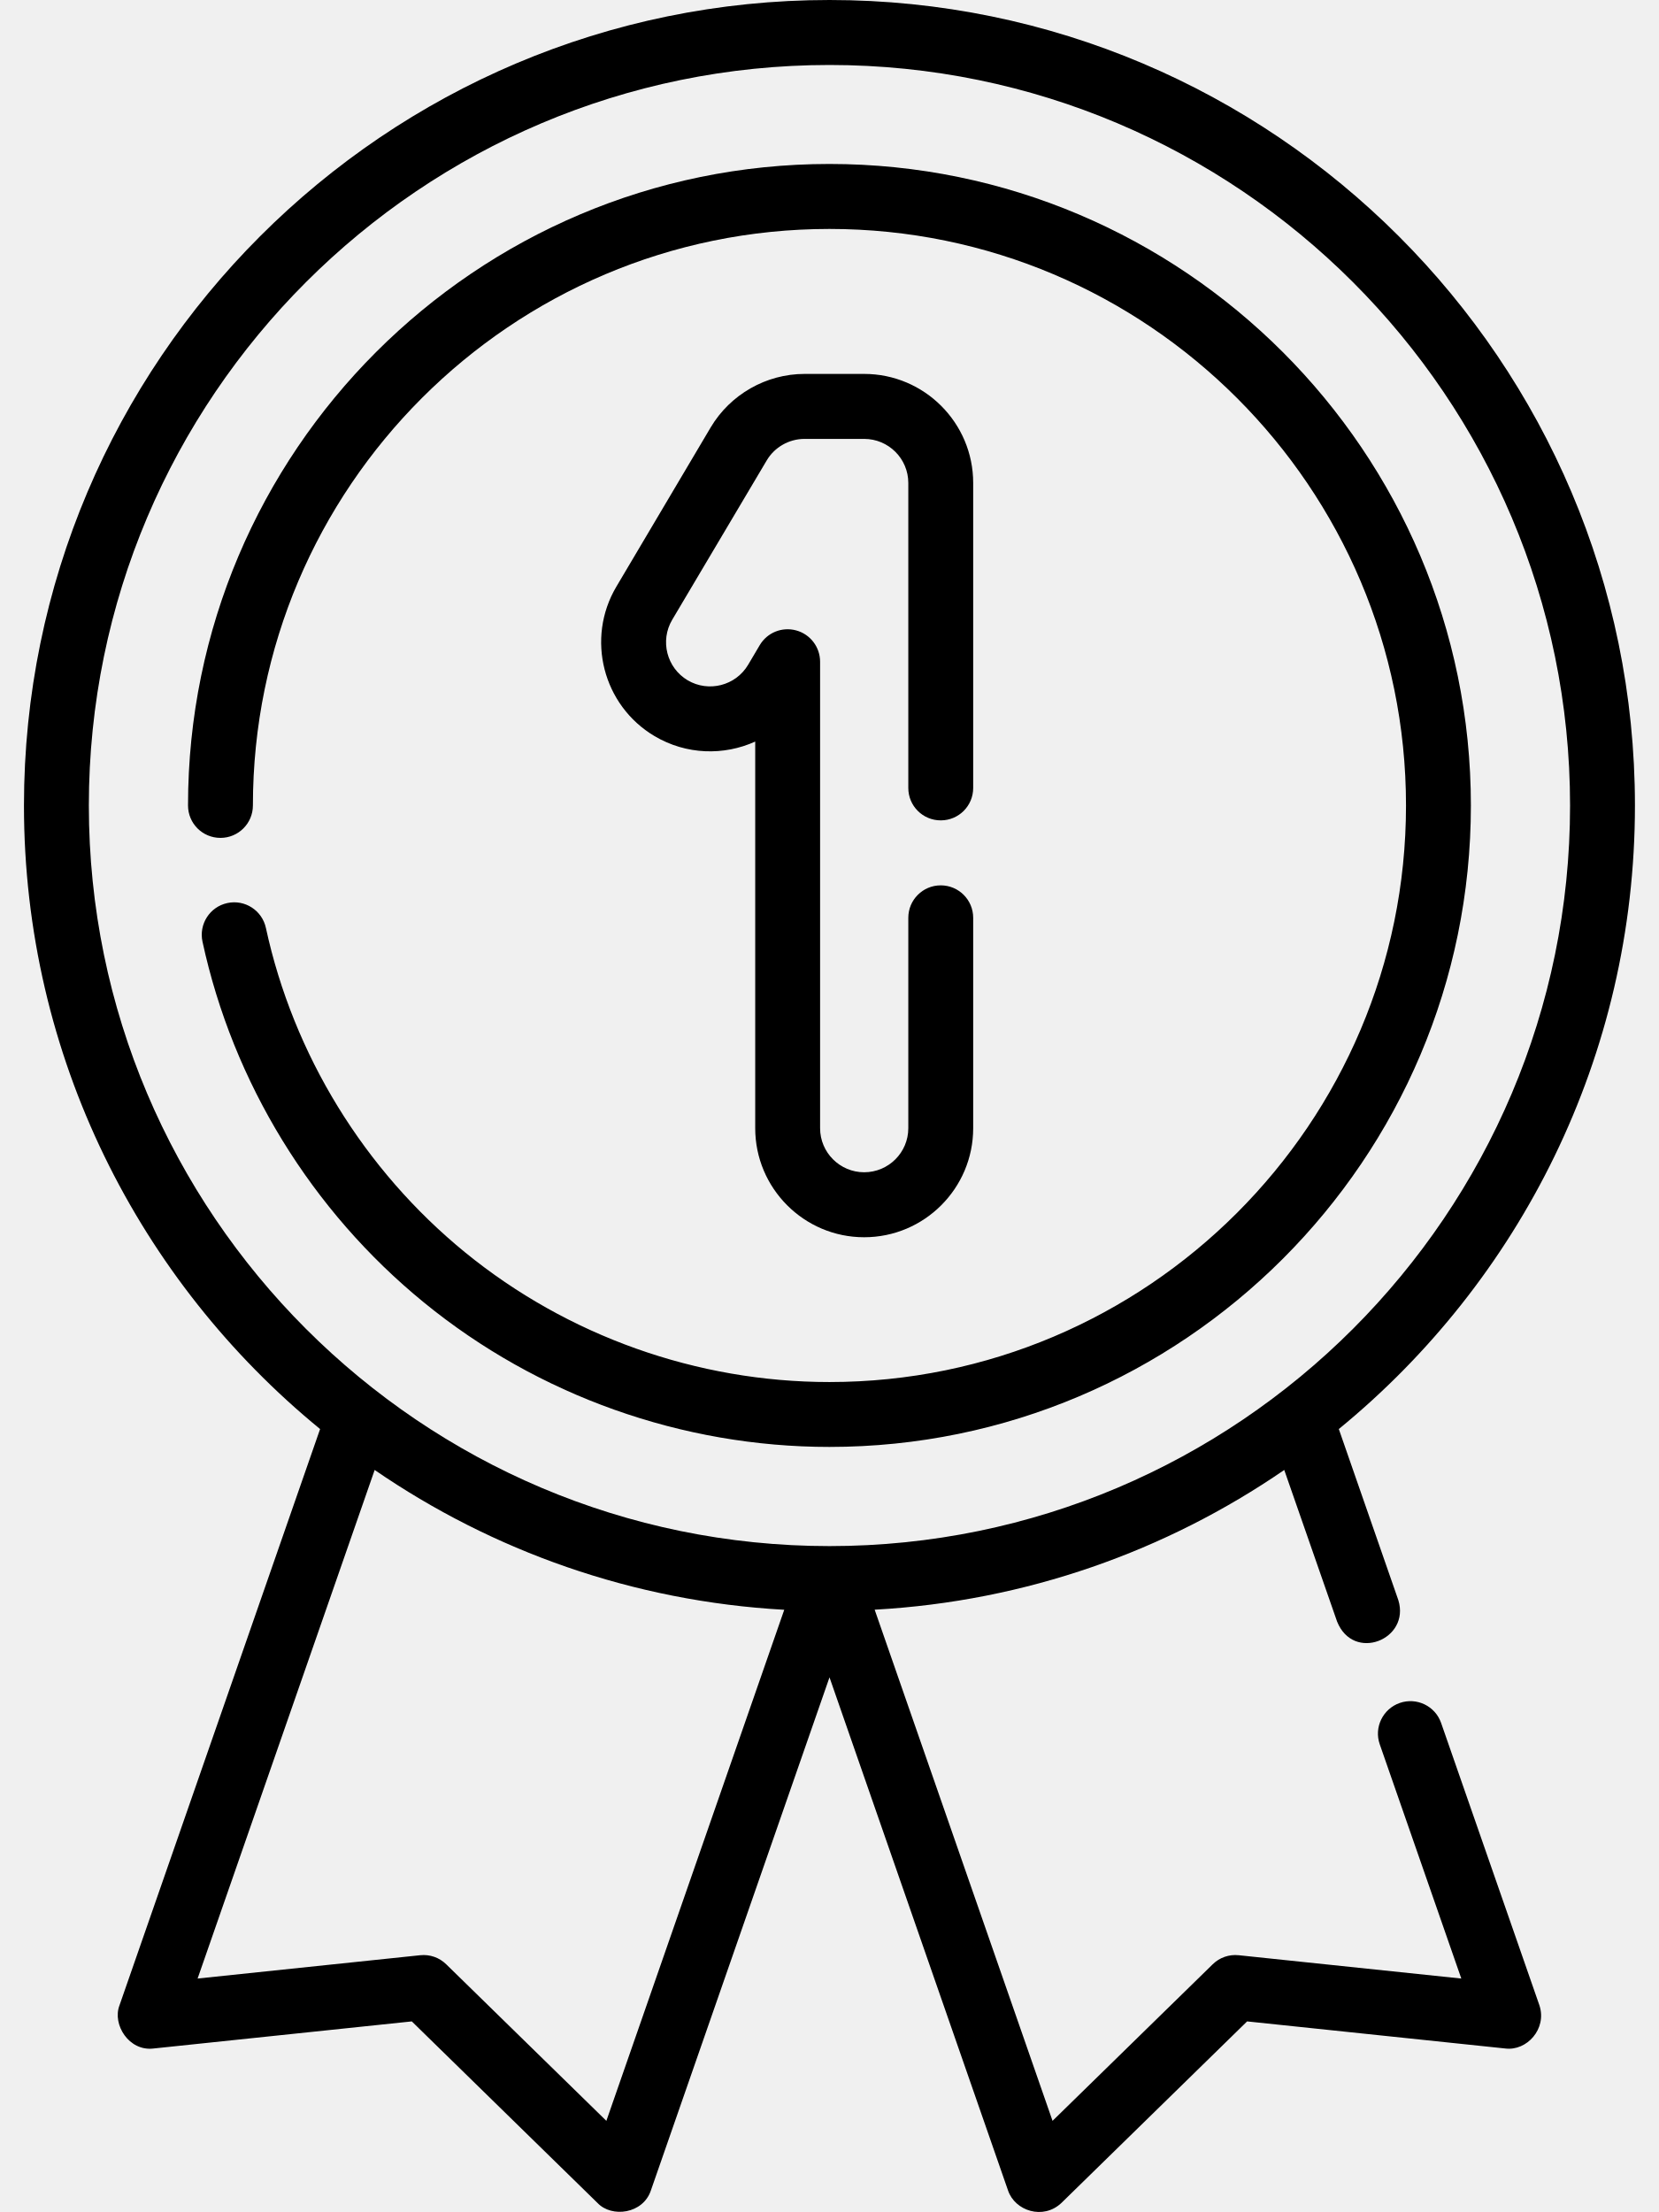
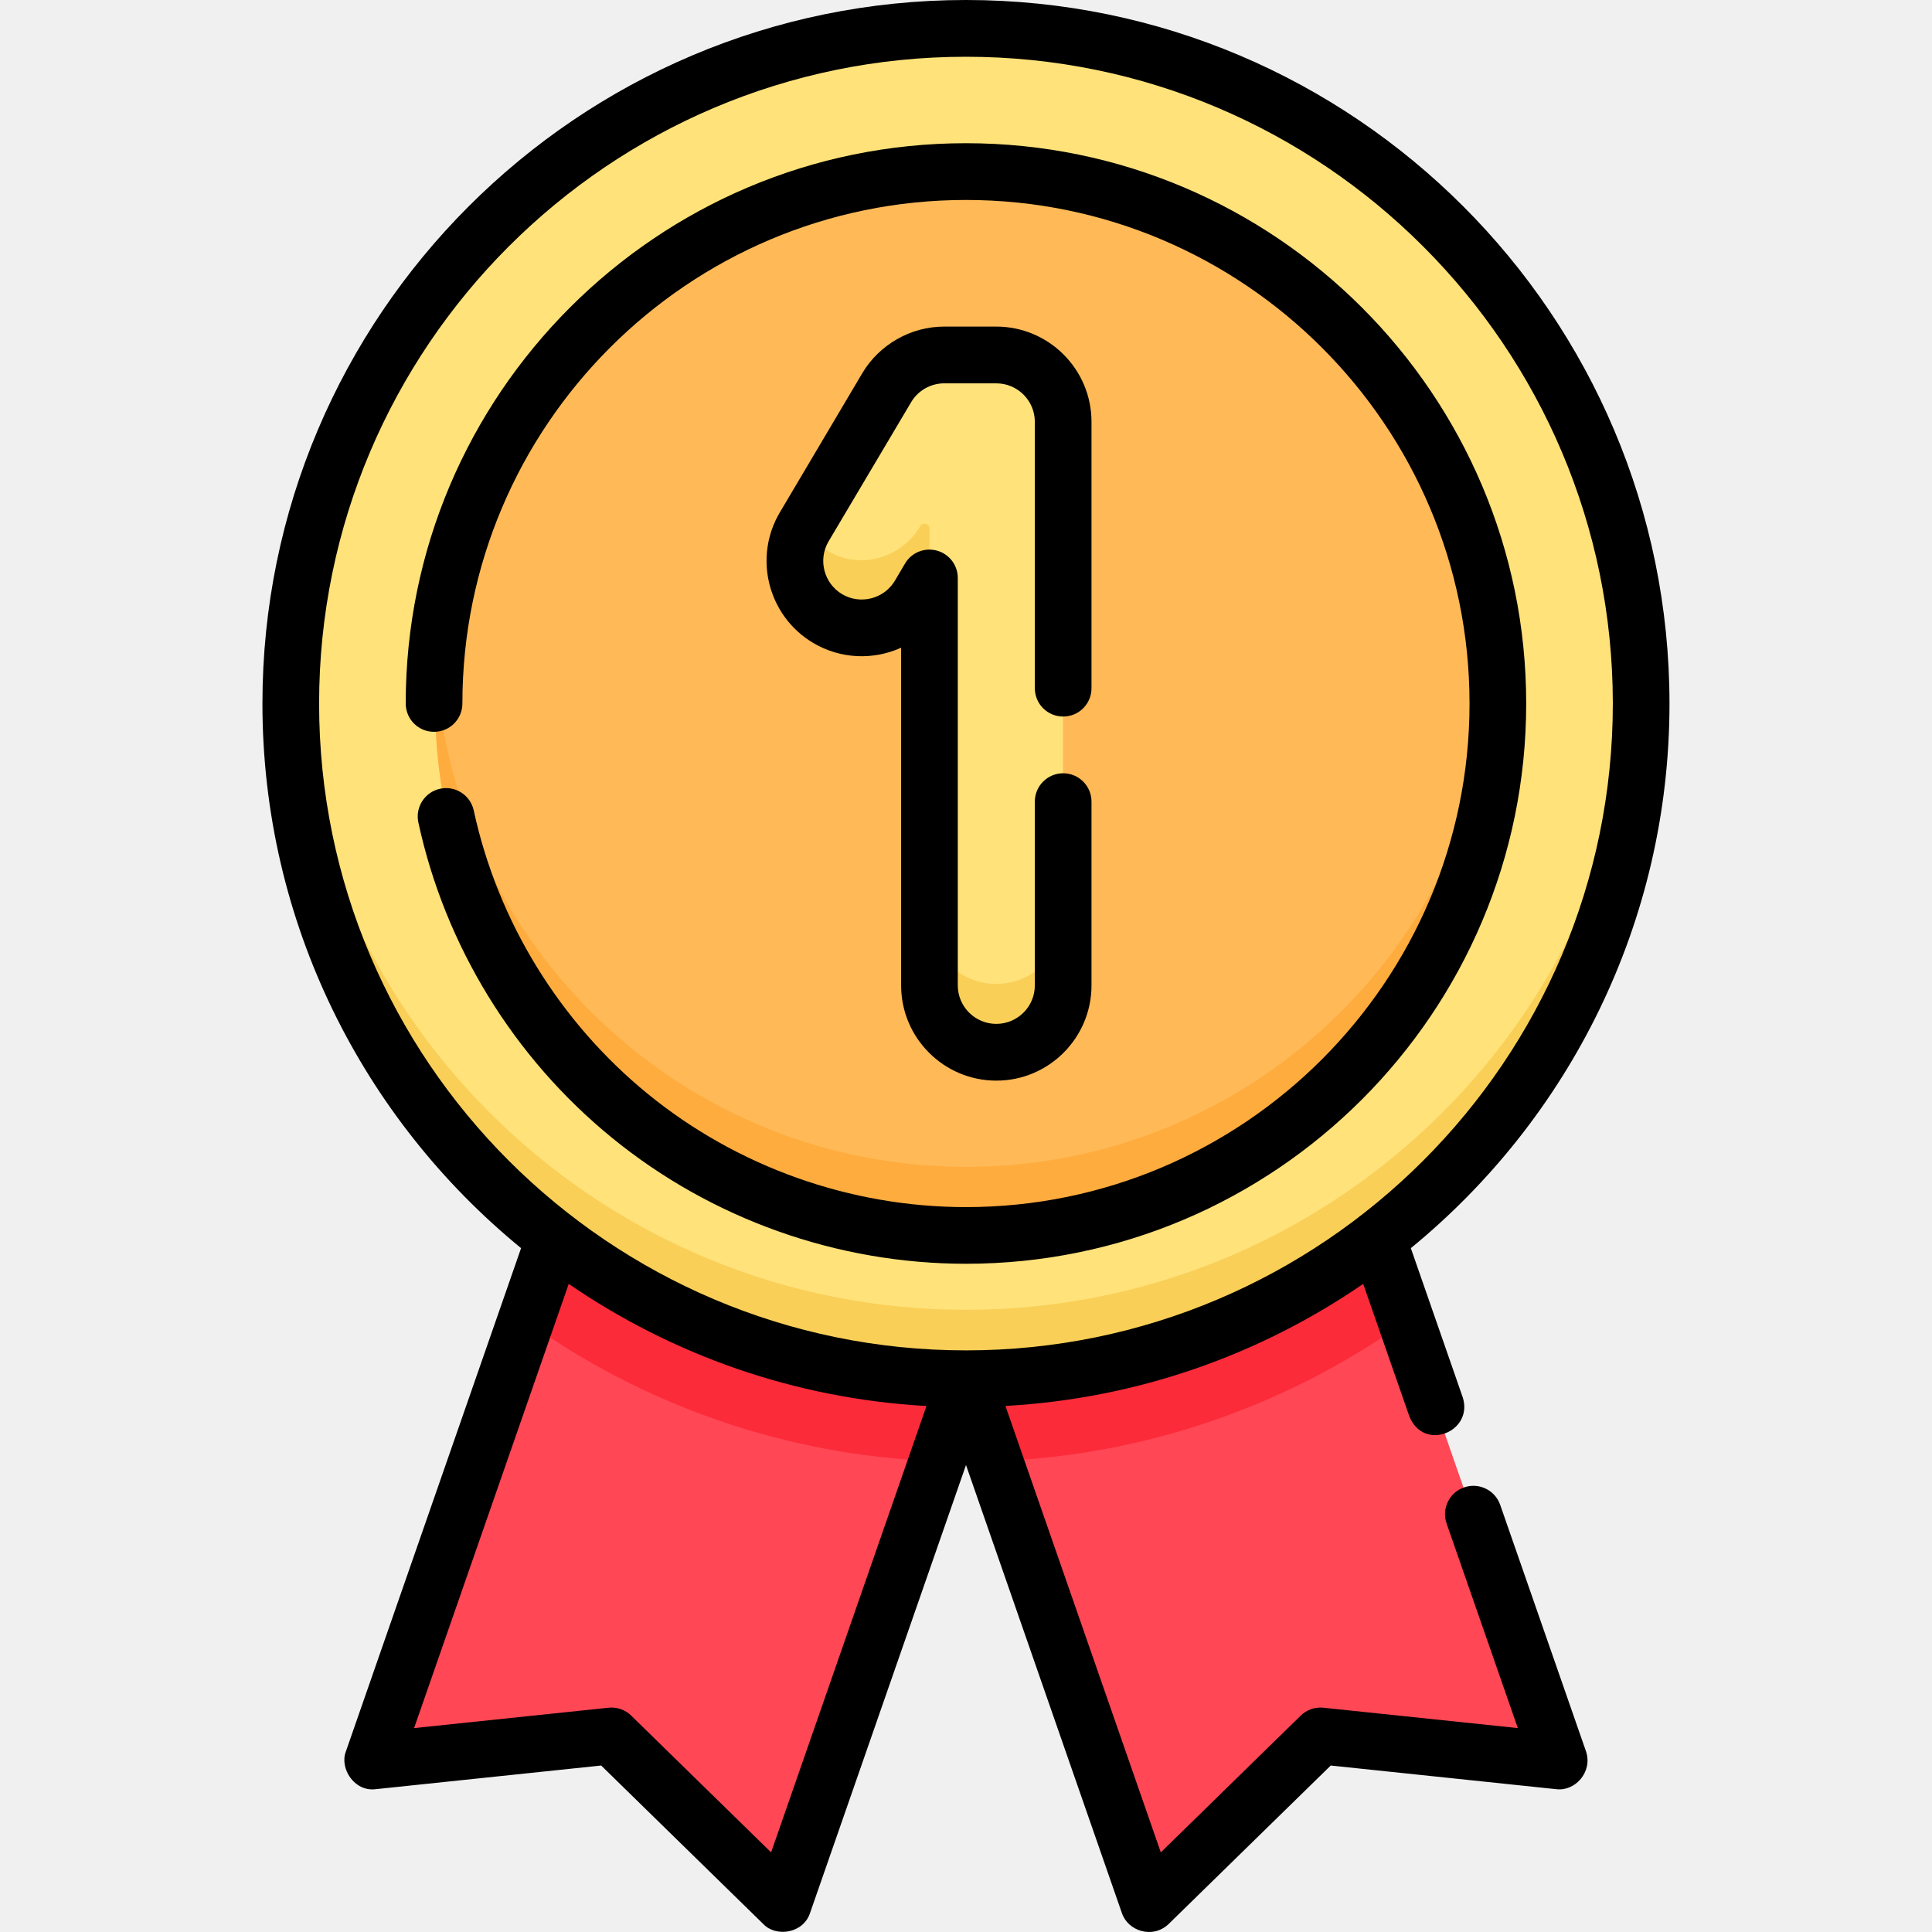
- <svg xmlns="http://www.w3.org/2000/svg" width="18" height="24" viewBox="0 0 18 24" fill="none">
-   <path d="M10.207 8.901C10.402 8.901 10.559 8.744 10.559 8.549V5.24C10.559 4.588 10.029 4.057 9.376 4.057H8.729C8.313 4.057 7.923 4.28 7.711 4.637L6.687 6.366C6.355 6.927 6.541 7.654 7.102 7.987C7.447 8.191 7.854 8.2 8.194 8.046V12.241C8.194 12.893 8.724 13.424 9.376 13.424C10.029 13.424 10.559 12.893 10.559 12.241V9.958C10.559 9.764 10.402 9.606 10.207 9.606C10.012 9.606 9.855 9.764 9.855 9.958V12.241C9.855 12.505 9.64 12.719 9.376 12.719C9.113 12.719 8.898 12.505 8.898 12.241V7.18C8.898 7.021 8.792 6.882 8.639 6.84C8.486 6.798 8.324 6.863 8.243 7L8.117 7.213C7.982 7.44 7.688 7.515 7.461 7.381C7.234 7.246 7.159 6.952 7.293 6.725L8.318 4.997C8.403 4.852 8.561 4.762 8.729 4.762H9.376C9.64 4.762 9.855 4.976 9.855 5.24V8.549C9.855 8.744 10.012 8.901 10.207 8.901Z" fill="black" />
-   <path d="M15.959 8.739C15.959 4.902 12.837 1.779 8.999 1.779C5.162 1.779 2.04 4.901 2.04 8.739C2.04 8.934 2.197 9.091 2.392 9.091C2.586 9.091 2.744 8.934 2.744 8.739C2.744 5.29 5.55 2.484 8.999 2.484C12.449 2.484 15.255 5.29 15.255 8.739C15.255 12.188 12.449 14.995 8.999 14.995C7.562 14.995 6.158 14.495 5.046 13.588C3.95 12.693 3.183 11.443 2.885 10.068C2.844 9.878 2.657 9.757 2.467 9.798C2.276 9.839 2.156 10.027 2.197 10.217C2.528 11.747 3.381 13.138 4.601 14.133C5.838 15.143 7.4 15.699 8.999 15.699C12.837 15.699 15.959 12.577 15.959 8.739Z" fill="black" />
-   <path d="M15.636 18.694C15.572 18.51 15.371 18.413 15.187 18.477C15.004 18.541 14.906 18.742 14.97 18.925L15.855 21.467L13.44 21.214C13.335 21.203 13.232 21.239 13.157 21.313L11.42 23.011L9.49 17.465C11.133 17.374 12.656 16.827 13.934 15.949L14.507 17.593C14.684 18.037 15.303 17.789 15.172 17.362L14.526 15.505C16.486 13.901 17.739 11.464 17.739 8.74C17.739 3.921 13.819 0 9 0C4.18 0 0.26 3.921 0.26 8.74C0.26 11.464 1.513 13.901 3.473 15.505L1.296 21.759C1.217 21.966 1.399 22.259 1.666 22.226L4.468 21.932L6.483 23.902C6.637 24.065 6.977 24.021 7.062 23.766L9 18.199L10.937 23.766C11.012 23.988 11.318 24.089 11.516 23.902L13.531 21.932L16.333 22.226C16.566 22.255 16.786 22.013 16.703 21.759L15.636 18.694ZM0.964 8.74C0.964 4.309 4.569 0.705 9 0.705C13.43 0.705 17.035 4.309 17.035 8.74C17.035 13.17 13.43 16.775 9 16.775C4.569 16.775 0.964 13.17 0.964 8.74ZM6.579 23.011L4.842 21.313C4.767 21.239 4.664 21.203 4.559 21.214L2.144 21.467L4.065 15.949C5.343 16.827 6.866 17.374 8.509 17.466L6.579 23.011Z" fill="black" />
+ <svg xmlns="http://www.w3.org/2000/svg" width="24" height="24" viewBox="0 0 24 24" fill="none">
+   <g clip-path="url(#clip0_3857_20930)">
+     <path d="M12 17.116L14.266 23.626L16.394 21.544L19.355 21.854L17.102 15.381C15.69 16.469 13.921 17.116 12 17.116Z" fill="#FF4755" />
+     <path d="M12 17.115C10.079 17.115 8.31 16.468 6.898 15.38L4.645 21.853L7.606 21.543L9.734 23.625L12 17.115Z" fill="#FF4755" />
+     <path d="M17.462 16.413L17.102 15.381C15.69 16.469 13.921 17.116 12 17.116L12.361 18.152C14.258 18.08 16.013 17.447 17.462 16.413Z" fill="#FC2B3A" />
+     <path d="M11.639 18.152L12 17.116C10.079 17.116 8.31 16.469 6.897 15.381L6.538 16.413C7.987 17.447 9.741 18.08 11.639 18.152Z" fill="#FC2B3A" />
+     <path d="M17.915 14.663C21.183 11.395 21.183 6.096 17.915 2.827C14.647 -0.441 9.348 -0.441 6.08 2.827C2.812 6.096 2.812 11.395 6.08 14.663C9.348 17.931 14.647 17.931 17.915 14.663Z" fill="#FFE27A" />
+     <path d="M12 16.271C7.519 16.271 3.86 12.75 3.64 8.323C3.633 8.463 3.63 8.603 3.63 8.745C3.63 13.367 7.377 17.115 12 17.115C16.623 17.115 20.37 13.367 20.37 8.745C20.37 8.603 20.367 8.463 20.36 8.323C20.14 12.75 16.481 16.271 12 16.271Z" fill="#F9CF58" />
+     <path d="M16.66 13.407C19.234 10.832 19.234 6.658 16.66 4.083C14.085 1.508 9.91 1.508 7.336 4.083C4.761 6.658 4.761 10.832 7.336 13.407C9.91 15.982 14.085 15.982 16.66 13.407Z" fill="#FFBA57" />
+     <path d="M12 14.495C8.5 14.495 5.637 11.768 5.42 8.323C5.411 8.462 5.406 8.603 5.406 8.745C5.406 12.386 8.358 15.339 12 15.339C15.641 15.339 18.594 12.386 18.594 8.745C18.594 8.603 18.589 8.462 18.58 8.323C18.362 11.768 15.5 14.495 12 14.495Z" fill="#FFAC3E" />
+     <path d="M12.376 13.068C11.918 13.068 11.547 12.697 11.547 12.239V7.188L11.421 7.4C11.188 7.794 10.679 7.924 10.286 7.691C9.892 7.458 9.761 6.949 9.995 6.555L11.017 4.83C11.166 4.578 11.437 4.424 11.73 4.424H12.376C12.834 4.424 13.205 4.795 13.205 5.253V12.239C13.205 12.697 12.834 13.068 12.376 13.068Z" fill="#FFE27A" />
+     <path d="M11.433 6.535C11.213 6.907 10.745 7.068 10.355 6.883C10.197 6.808 10.075 6.692 9.994 6.555C9.764 6.944 9.889 7.445 10.272 7.682C10.667 7.926 11.195 7.78 11.432 7.38L11.547 7.187V6.567C11.547 6.504 11.465 6.482 11.433 6.535Z" fill="#F9CF58" />
+     <path d="M12.376 12.223C11.918 12.223 11.547 11.852 11.547 11.395V12.238C11.547 12.696 11.918 13.067 12.376 13.067C12.834 13.067 13.205 12.696 13.205 12.238V11.395C13.205 11.852 12.834 12.223 12.376 12.223Z" fill="#F9CF58" />
+     <path d="M13.207 8.901C13.402 8.901 13.559 8.744 13.559 8.549V5.24C13.559 4.588 13.029 4.057 12.376 4.057H11.729C11.313 4.057 10.923 4.28 10.711 4.637L9.687 6.366C9.355 6.927 9.541 7.654 10.102 7.987C10.447 8.191 10.854 8.2 11.194 8.046V12.241C11.194 12.893 11.724 13.424 12.377 13.424C13.029 13.424 13.559 12.893 13.559 12.241V9.958C13.559 9.764 13.402 9.606 13.207 9.606C13.012 9.606 12.855 9.764 12.855 9.958V12.241C12.855 12.505 12.64 12.719 12.376 12.719C12.113 12.719 11.898 12.505 11.898 12.241V7.18C11.898 7.021 11.792 6.882 11.639 6.84C11.486 6.798 11.323 6.863 11.243 7L11.117 7.213C10.982 7.44 10.688 7.515 10.461 7.381C10.234 7.246 10.159 6.952 10.293 6.725L11.318 4.997C11.403 4.852 11.561 4.762 11.729 4.762H12.376C12.64 4.762 12.855 4.976 12.855 5.24V8.549C12.855 8.744 13.012 8.901 13.207 8.901Z" fill="black" />
+     <path d="M18.959 8.739C18.959 4.902 15.837 1.779 11.999 1.779C8.162 1.779 5.04 4.901 5.04 8.739C5.04 8.934 5.197 9.091 5.392 9.091C5.586 9.091 5.744 8.934 5.744 8.739C5.744 5.29 8.55 2.484 11.999 2.484C15.449 2.484 18.255 5.29 18.255 8.739C18.255 12.188 15.449 14.995 11.999 14.995C10.562 14.995 9.158 14.495 8.046 13.588C6.95 12.693 6.183 11.443 5.885 10.068C5.844 9.878 5.657 9.757 5.467 9.798C5.277 9.839 5.156 10.027 5.197 10.217C5.528 11.747 6.381 13.138 7.601 14.133C8.838 15.143 10.4 15.699 11.999 15.699C15.837 15.699 18.959 12.577 18.959 8.739Z" fill="black" />
+     <path d="M18.636 18.694C18.572 18.51 18.371 18.413 18.187 18.477C18.003 18.541 17.906 18.742 17.97 18.925L18.855 21.467L16.44 21.214C16.335 21.203 16.232 21.239 16.157 21.313L14.42 23.011L12.49 17.465C14.133 17.374 15.656 16.827 16.934 15.949L17.507 17.593C17.684 18.037 18.303 17.789 18.172 17.362L17.526 15.505C19.486 13.901 20.739 11.464 20.739 8.74C20.739 3.921 16.819 0 12 0C7.18 0 3.26 3.921 3.26 8.74C3.26 11.464 4.513 13.901 6.473 15.505L4.296 21.759C4.217 21.966 4.399 22.259 4.666 22.226L7.468 21.932L9.483 23.902C9.637 24.065 9.977 24.021 10.062 23.766L12 18.199L13.937 23.766C14.012 23.988 14.318 24.089 14.516 23.902L16.531 21.932L19.333 22.226C19.566 22.255 19.786 22.013 19.703 21.759L18.636 18.694ZM3.964 8.74C3.964 4.309 7.569 0.705 12 0.705C16.43 0.705 20.035 4.309 20.035 8.74C20.035 13.17 16.43 16.775 12 16.775C7.569 16.775 3.964 13.17 3.964 8.74ZM9.579 23.011L7.842 21.313C7.767 21.239 7.664 21.203 7.559 21.214L5.144 21.467L7.065 15.949C8.344 16.827 9.866 17.374 11.509 17.466L9.579 23.011Z" fill="black" />
+   </g>
+   <defs>
+     <clipPath id="clip0_3857_20930">
+       <rect width="24" height="24" fill="white" />
+     </clipPath>
+   </defs>
</svg>
